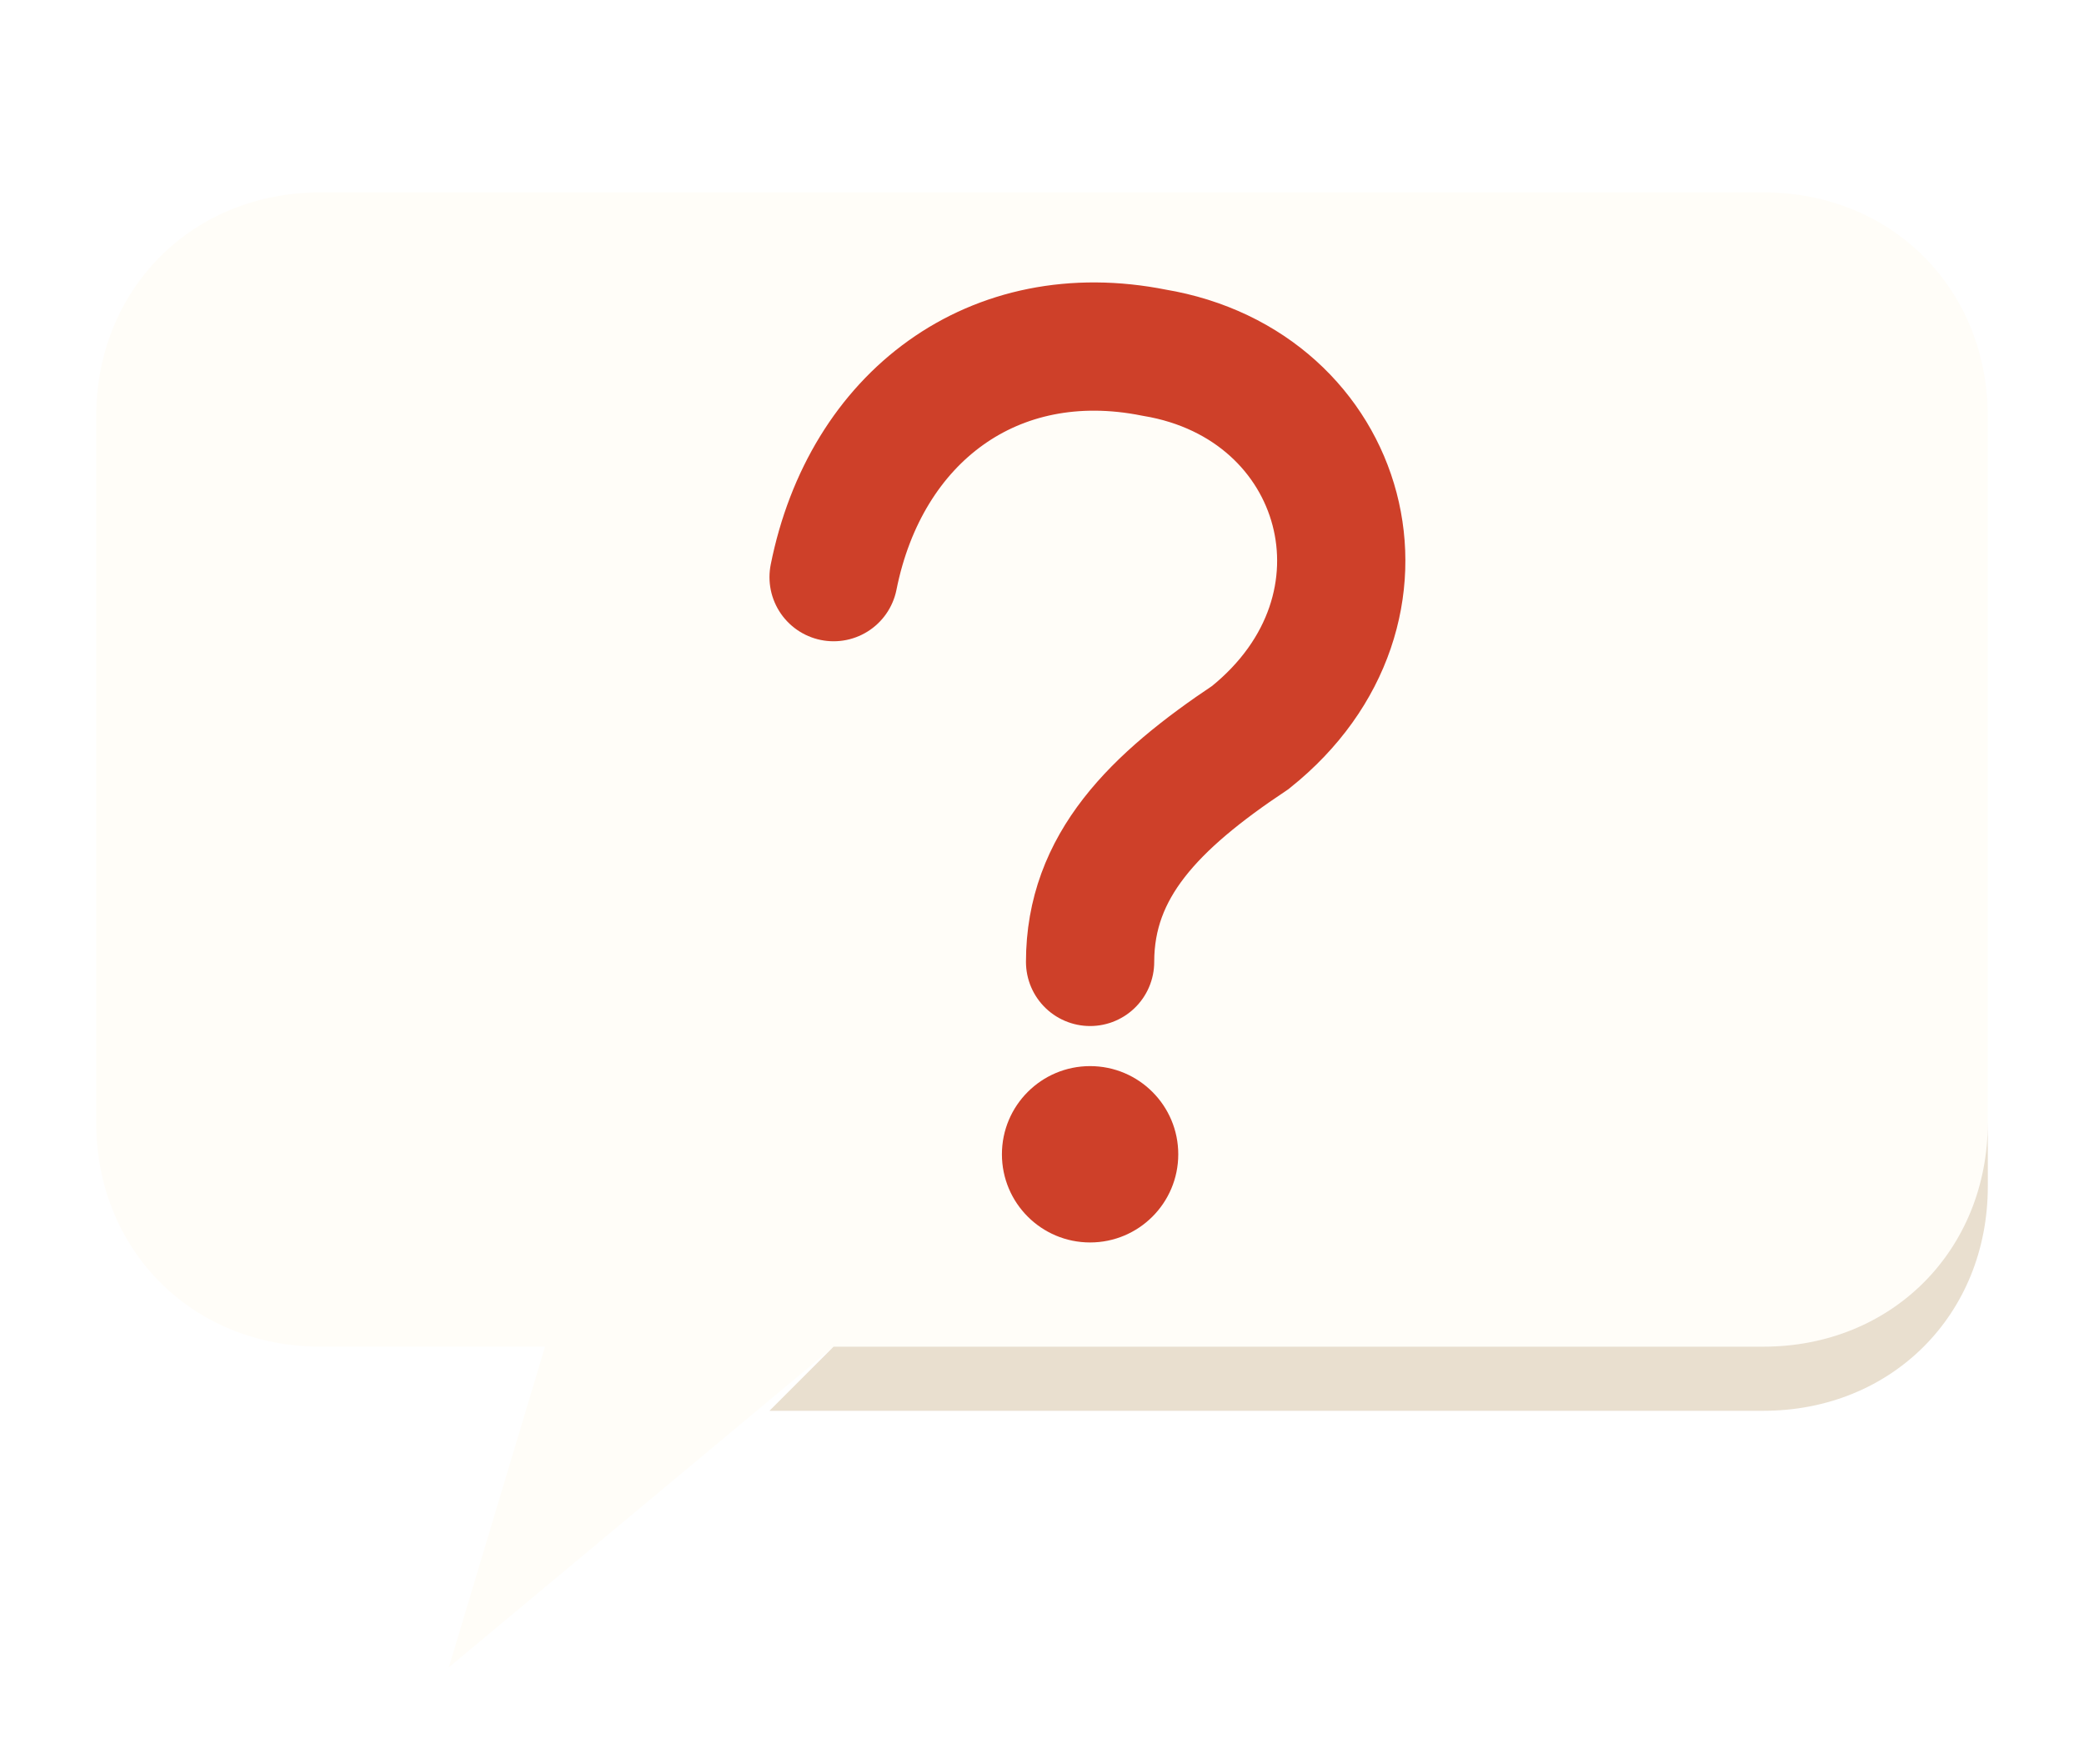
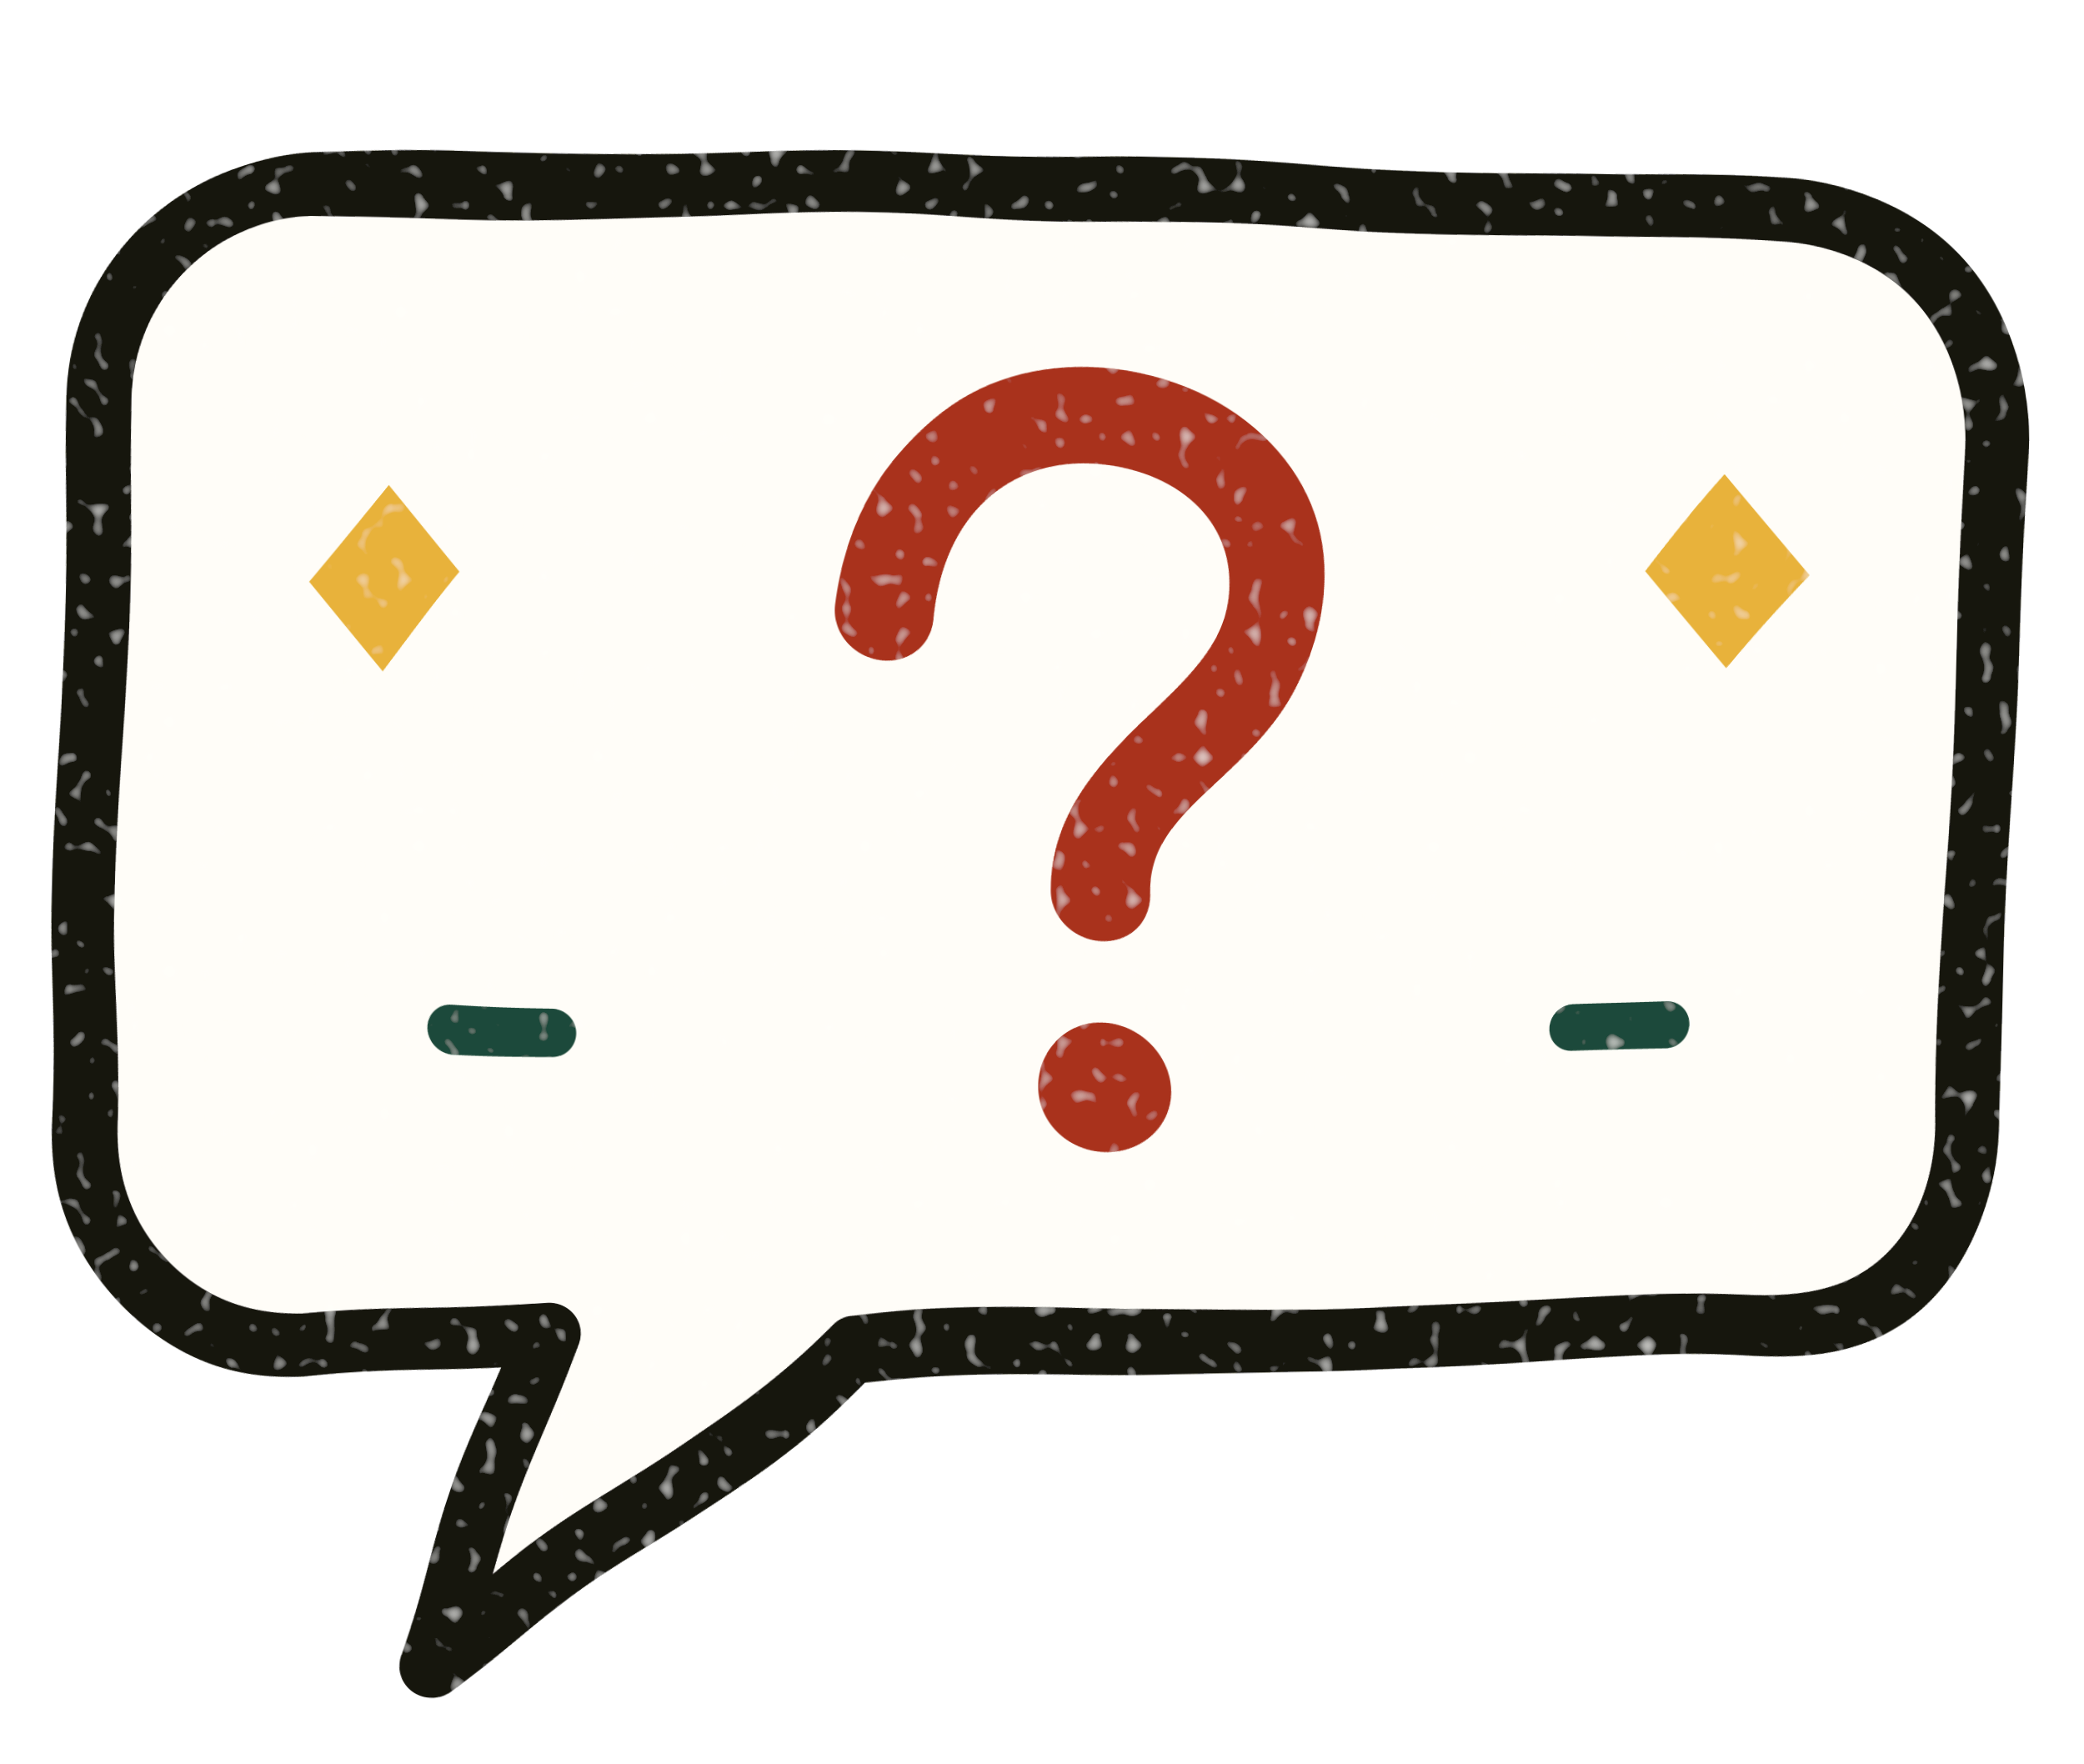
<svg xmlns="http://www.w3.org/2000/svg" viewBox="0 0 130 110" width="130" height="110">
-   <path d="M20 12h90c8 0 14 6 14 14v44c0 8-6 14-14 14H52L28 104l6-20H20c-8 0-14-6-14-14V26c0-8 6-14 14-14z" fill="#FFFDF8" />
-   <path class="sh" d="M124 50v20c0 8-6 14-14 14H52l-4 4h62c8 0 14-6 14-14z" fill="#E9DFCF" />
-   <path d="M52 36c2-10 10-16 20-14 12 2 16 16 6 24-6 4-10 8-10 14" stroke="#CE4029" stroke-width="8" fill="none" stroke-linecap="round" />
-   <circle cx="68" cy="72" r="5.5" fill="#CE4029" />
+   <defs>
+     <filter id="tn-folk" x="-5%" y="-5%" width="110%" height="110%">
+       <feTurbulence type="fractalNoise" baseFrequency="0.035" numOctaves="2" seed="4" result="w" />
+       <feDisplacementMap in="SourceGraphic" in2="w" scale="2.2" result="d" />
+       <feTurbulence type="fractalNoise" baseFrequency="0.9" numOctaves="1" seed="9" result="n" />
+       <feColorMatrix in="n" type="matrix" values="0 0 0 0 1 0 0 0 0 1 0 0 0 0 0.96 0 0 0 -2.4 0.86" result="s" />
+       <feComposite in="s" in2="d" operator="in" result="sp" />
+       <feMerge>
+         <feMergeNode in="d" />
+         <feMergeNode in="sp" />
+       </feMerge>
+     </filter>
+   </defs>
+   <g filter="url(#tn-folk)">
+     <path d="M19 11l92 2c8 0 13 6 13 14l-1 43c0 8-6 13-14 13l-56 1-26 20 7-21-15 1c-8 0-14-6-14-14l1-45c0-8 6-14 13-14z" fill="#FFFDF8" stroke="#16140F" stroke-width="4" stroke-linejoin="round" />
+     <path d="M55 38c1-8 7-12 13-12 7 0 12 5 12 11 0 9-11 10-11 19" stroke="#A9321D" stroke-width="6" stroke-linecap="round" stroke-linejoin="round" fill="none" />
+     <circle cx="69" cy="68" r="4" fill="#A9321D" />
+     <path d="M24 30l5 6-5 6-5-6zM108 30l5 6-5 6-5-6z" fill="#E8B23A" />
+     <path d="M28 64h6M98 64h6" stroke="#1E4A3B" stroke-width="3" stroke-linecap="round" />
+   </g>
</svg>
